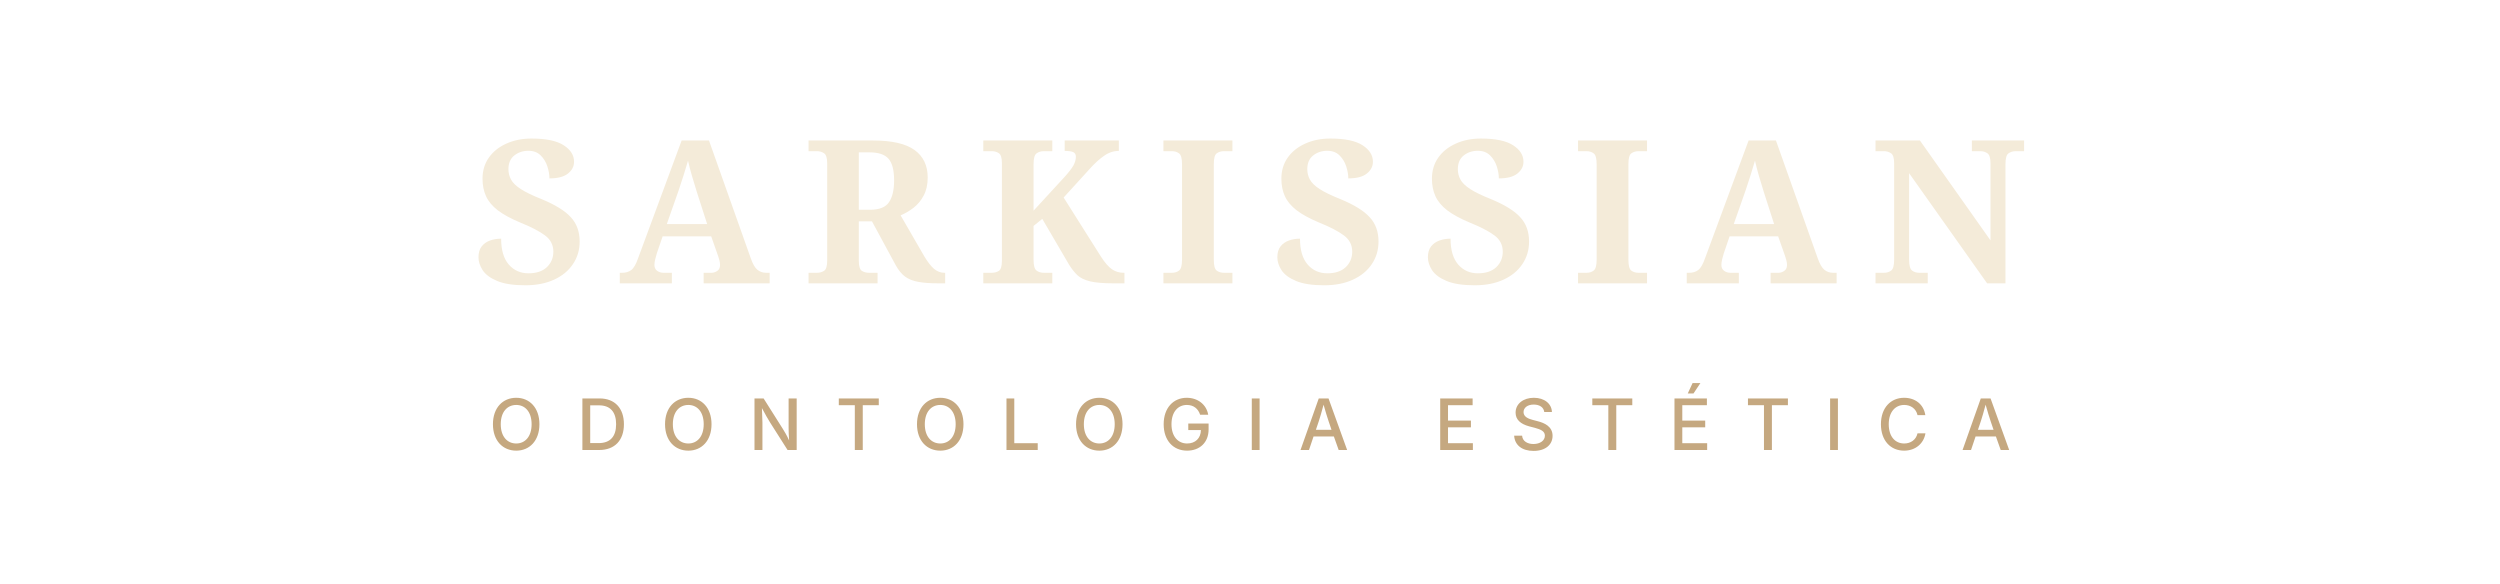
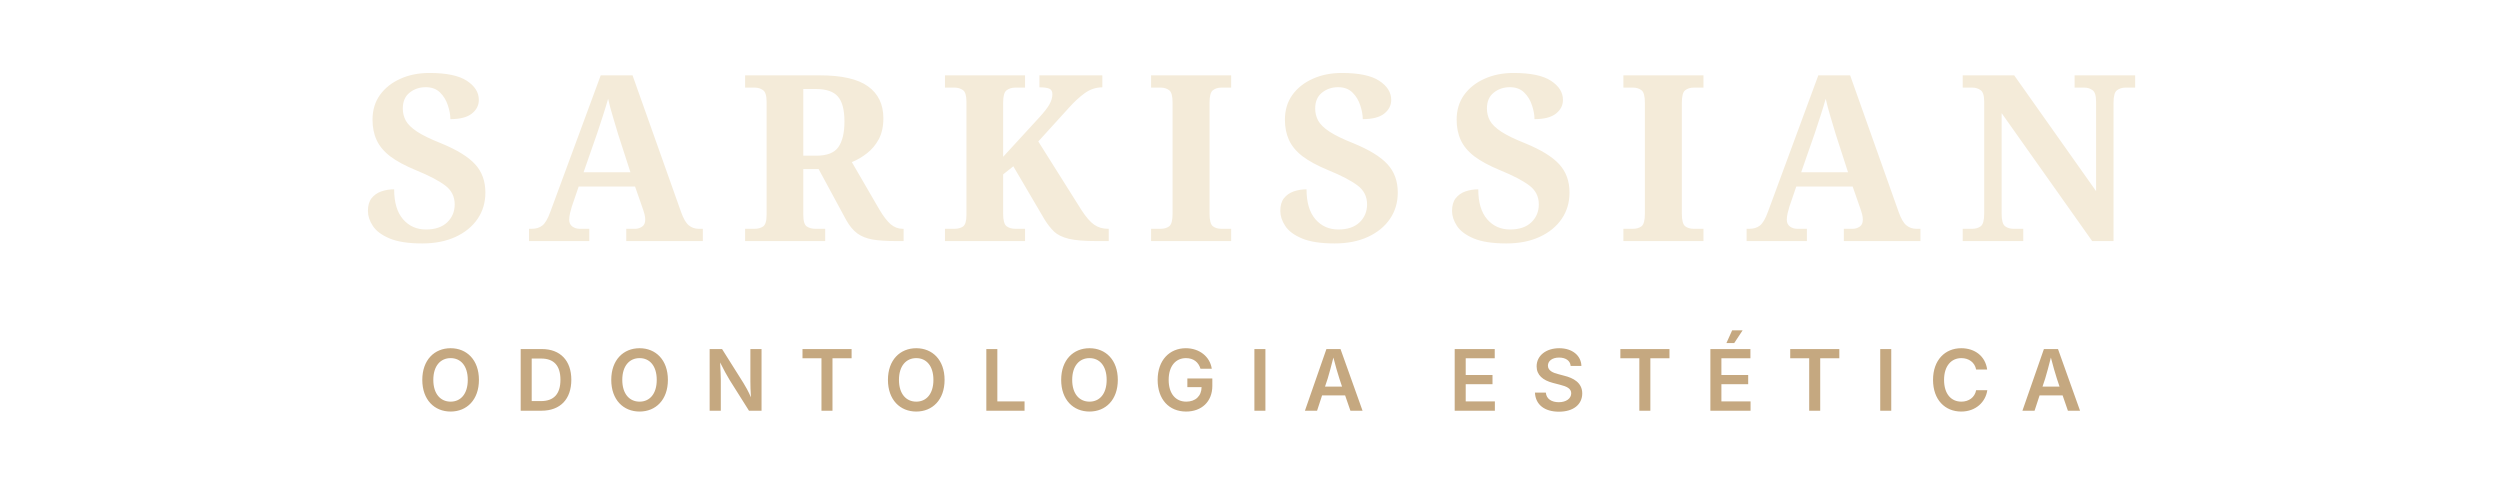
- <svg xmlns="http://www.w3.org/2000/svg" viewBox="0 0 300 70" fill="none">
-   <text x="50%" y="34" font-family="'Cormorant Garamond', serif" font-size="24" font-weight="600" fill="#f4ebd9" text-anchor="middle" letter-spacing="4">SARKISSIAN</text>
-   <text x="50%" y="54" font-family="'Inter', sans-serif" font-size="8.5" font-weight="500" fill="#c5a880" text-anchor="middle" letter-spacing="4">ODONTOLOGIA ESTÉTICA</text>
+ <svg xmlns="http://www.w3.org/2000/svg" viewBox="0 0 280 56" fill="none">
+   <text x="50%" y="27" font-family="'Cormorant Garamond', Georgia, serif" font-size="26" font-weight="700" fill="#f4ebd9" text-anchor="middle" letter-spacing="4">SARKISSIAN</text>
+   <text x="50%" y="46" font-family="'Inter', system-ui, sans-serif" font-size="9.5" font-weight="600" fill="#c5a880" text-anchor="middle" letter-spacing="3.5">ODONTOLOGIA ESTÉTICA</text>
</svg>
